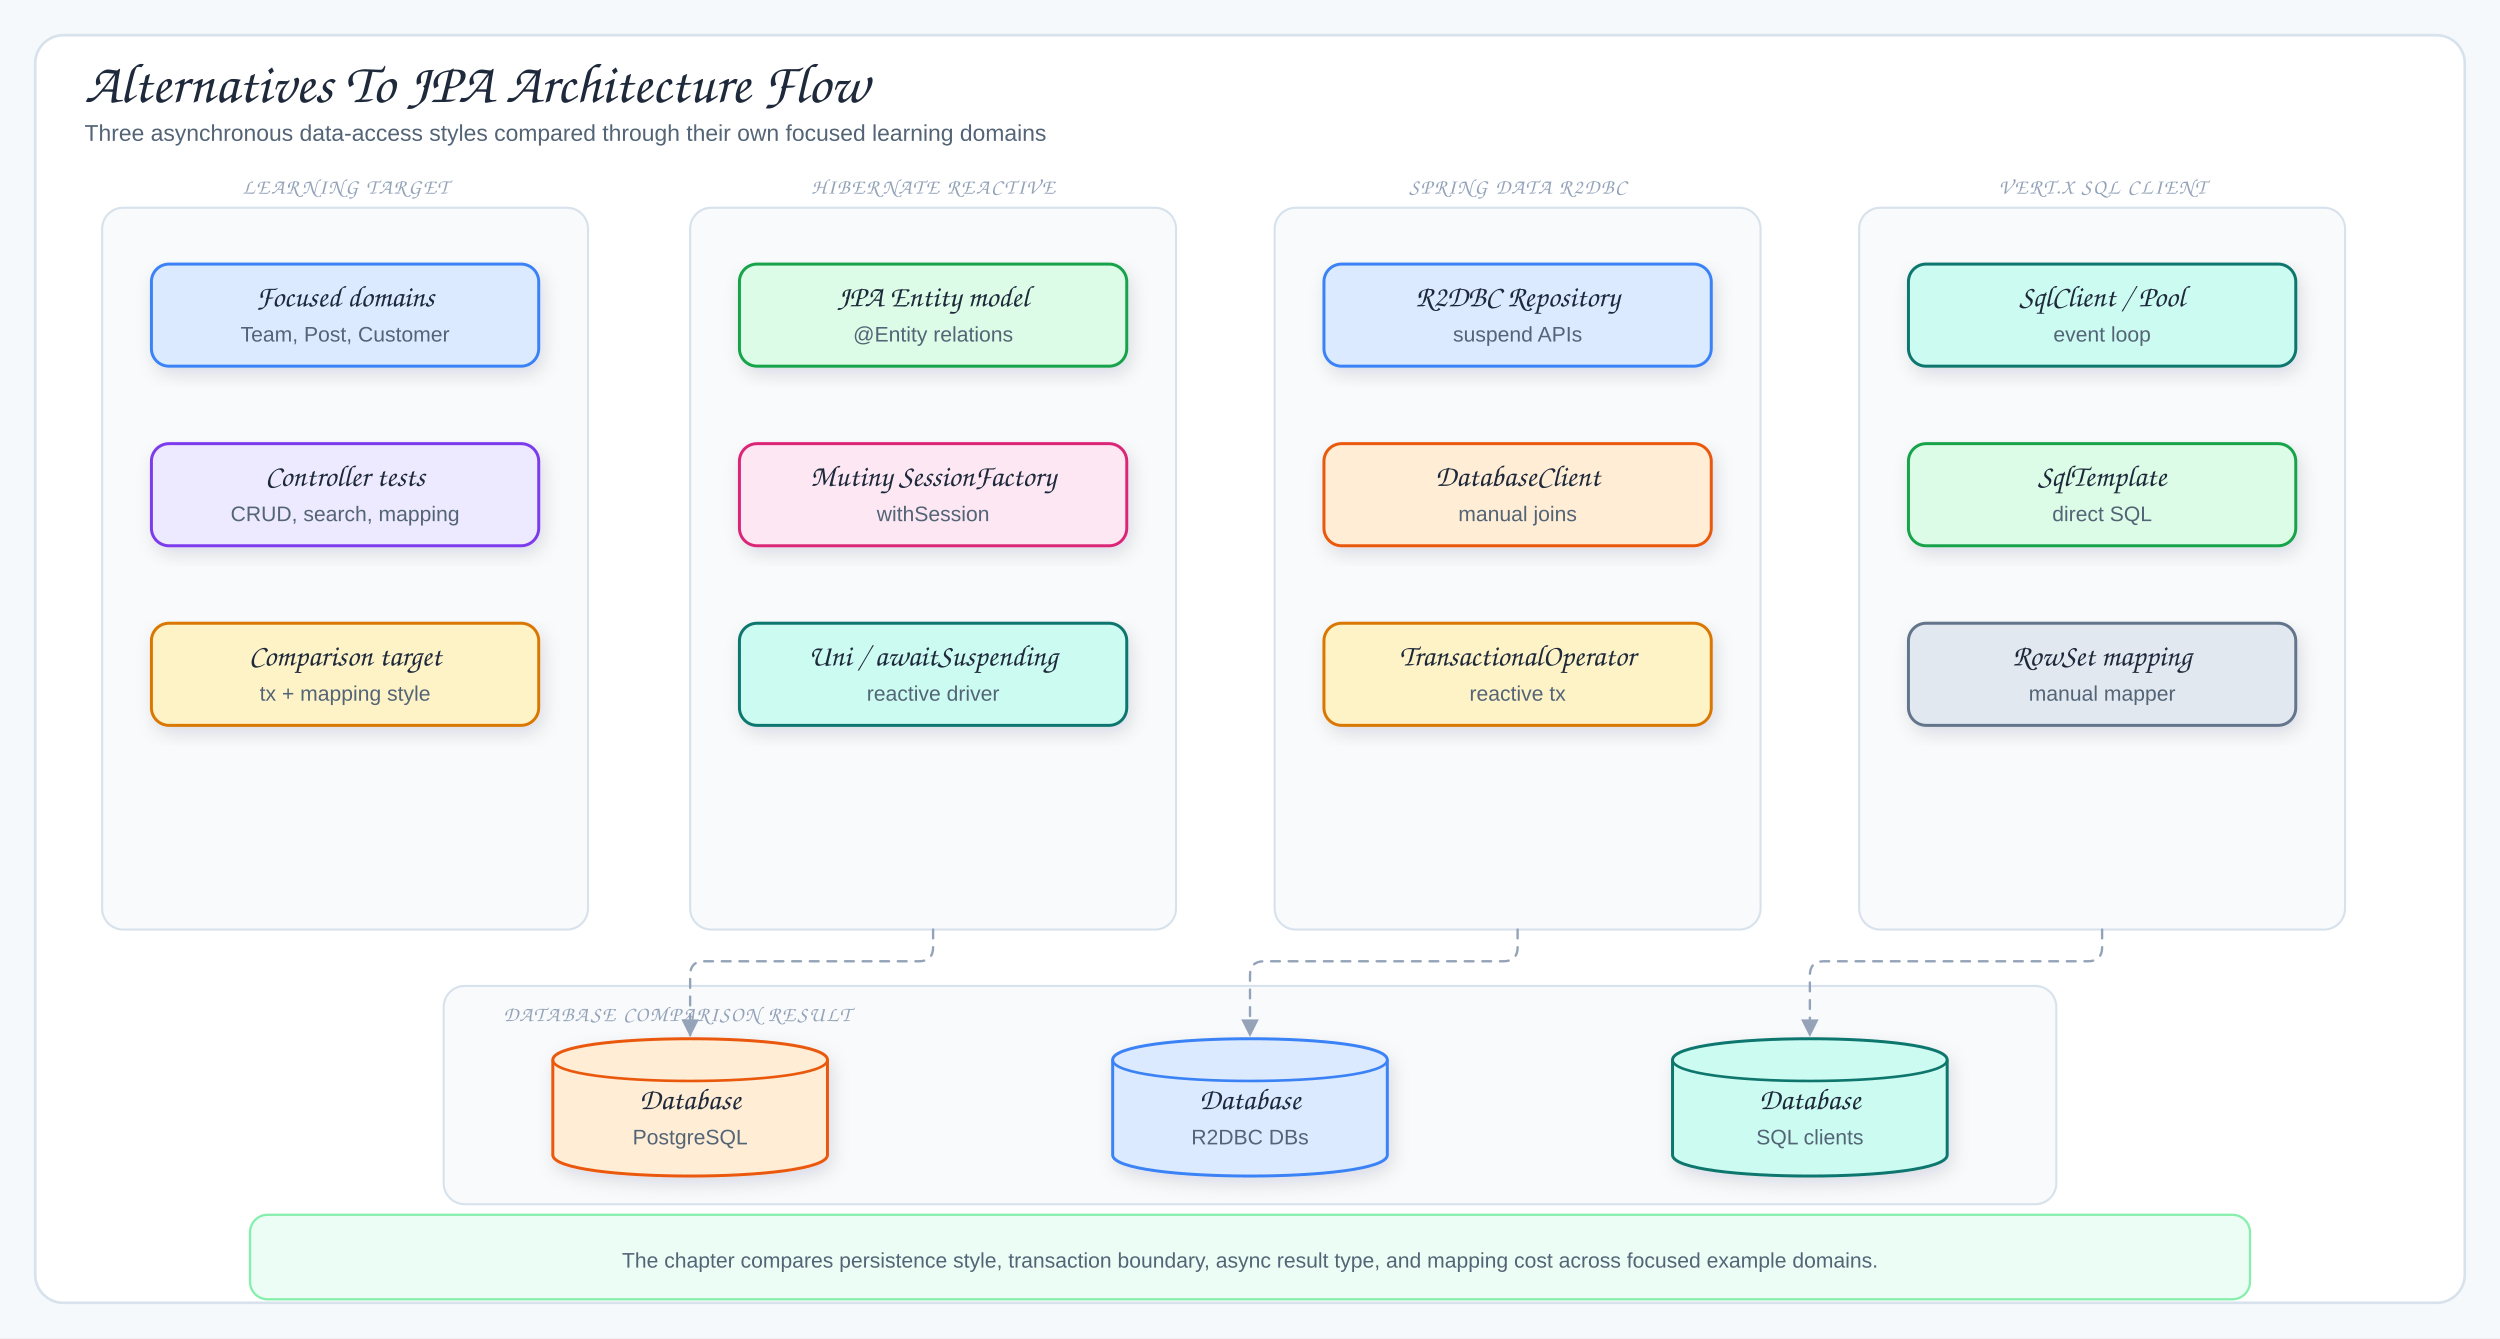
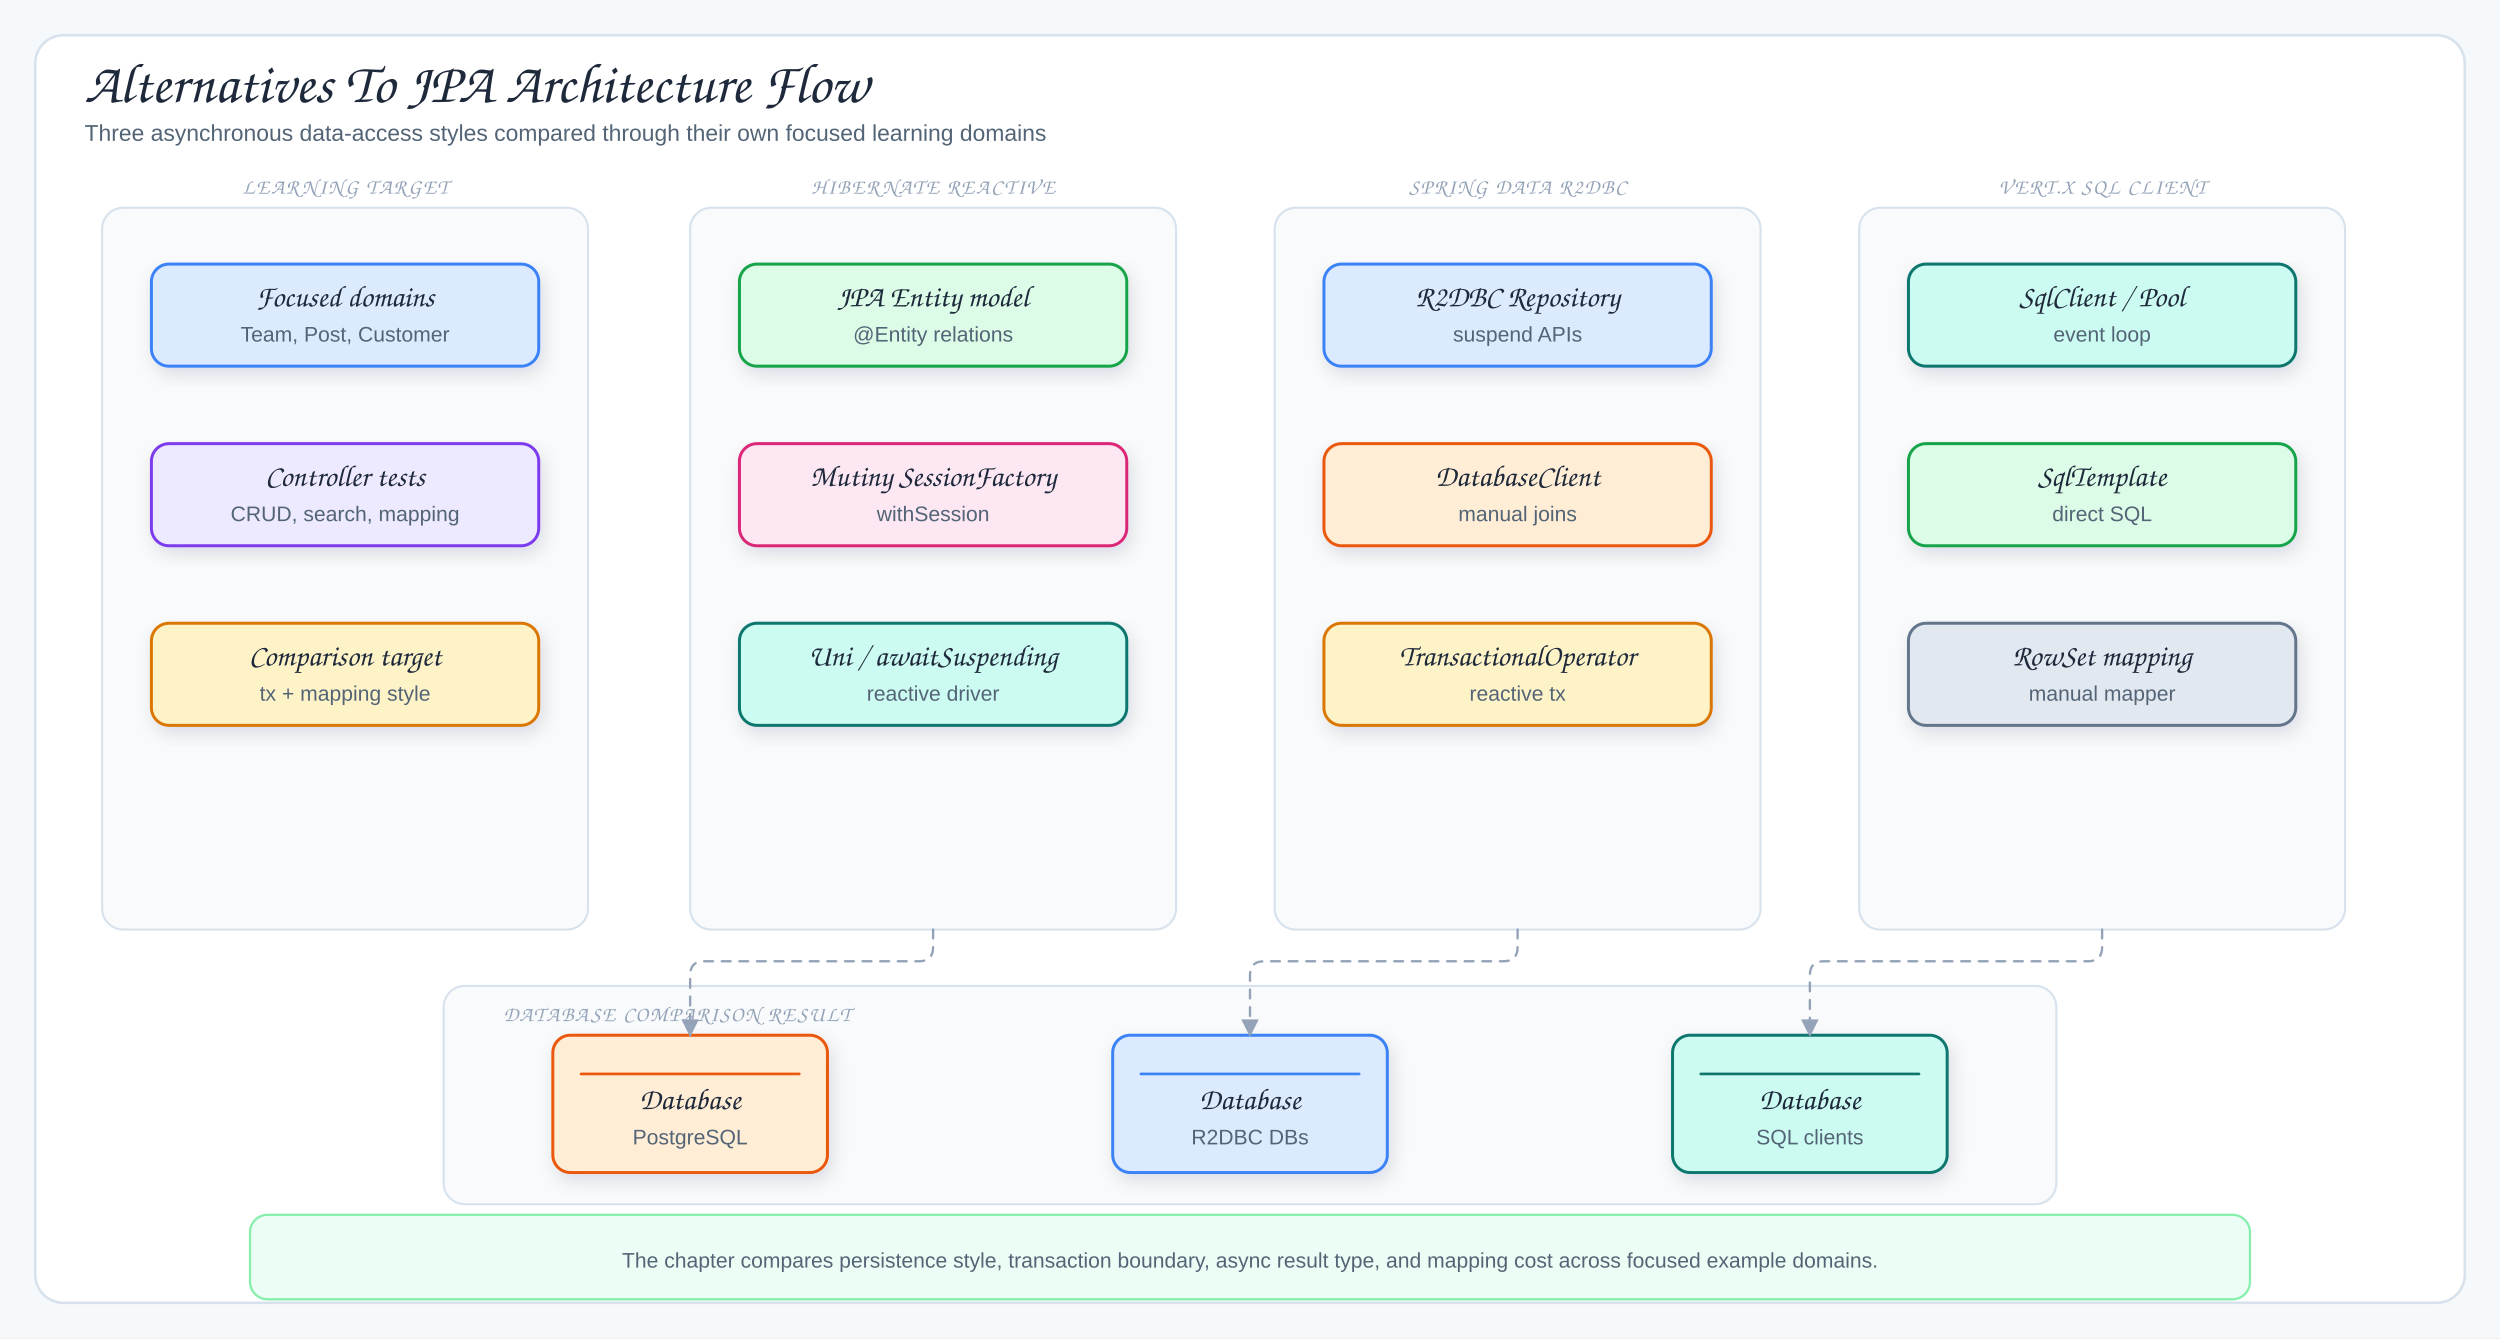
<svg xmlns="http://www.w3.org/2000/svg" viewBox="0 0 1420 760" width="1420" height="760" role="img" aria-label="Alternatives To JPA Architecture Flow">
  <defs>
    <filter id="shadow" x="-10%" y="-10%" width="120%" height="130%">
      <feDropShadow dx="2" dy="4" stdDeviation="5" flood-color="#1f2937" flood-opacity="0.12" />
    </filter>
    <marker id="arrow" markerUnits="userSpaceOnUse" markerWidth="14" markerHeight="14" viewBox="0 0 10 10" refX="9" refY="5" orient="auto">
      <path stroke-dasharray="none" style="stroke-dasharray:none!important" d="M 0 0 L 10 5 L 0 10 Z" fill="#64748b" stroke="#64748b" stroke-width="0" />
    </marker>
    <marker id="arrowSoft" markerUnits="userSpaceOnUse" markerWidth="10" markerHeight="10" viewBox="0 0 10 10" refX="9" refY="5" orient="auto">
      <path stroke-dasharray="none" style="stroke-dasharray:none!important" d="M 0 0 L 10 5 L 0 10 Z" fill="#94a3b8" stroke="#94a3b8" stroke-width="0" />
    </marker>
    <marker id="arrowGreen" markerUnits="userSpaceOnUse" markerWidth="14" markerHeight="14" viewBox="0 0 10 10" refX="9" refY="5" orient="auto">
      <path stroke-dasharray="none" style="stroke-dasharray:none!important" d="M 0 0 L 10 5 L 0 10 Z" fill="#16a34a" stroke="#16a34a" stroke-width="0" />
    </marker>
    <marker id="arrowPurple" markerUnits="userSpaceOnUse" markerWidth="14" markerHeight="14" viewBox="0 0 10 10" refX="9" refY="5" orient="auto">
      <path stroke-dasharray="none" style="stroke-dasharray:none!important" d="M 0 0 L 10 5 L 0 10 Z" fill="#7c3aed" stroke="#7c3aed" stroke-width="0" />
    </marker>
    <style>
.canvas{fill:#f6f9fc}.frame{fill:#fff;stroke:#d7e2ec;stroke-width:1.5}
.title{font-family:"Architects Daughter","Comic Sans MS",cursive;font-size:32px;fill:#1e293b}
.subtitle,.detail{font-family:"Comic Sans MS","Comic Sans","Comic Neue",Arial,sans-serif;fill:#536476}
.subtitle{font-size:13px}.detail{font-size:12px}.tiny{font-family:"Comic Sans MS","Comic Sans","Comic Neue",Arial,sans-serif;font-size:10px;fill:#64748b}
.label{font-family:"Architects Daughter","Comic Sans MS",cursive;font-size:17px;fill:#1e293b}
.panelTitle{font-family:"Architects Daughter","Comic Sans MS",cursive;font-size:12px;letter-spacing:.08em;fill:#94a3b8}
.card{stroke-width:1.7;filter:url(#shadow)}.panel{fill:#f8fafc;stroke:#d7e2ec;stroke-width:1.2}
.arrow{fill:none;stroke:#64748b;stroke-width:2;stroke-linecap:round;stroke-linejoin:round;marker-end:url(#arrow)}
.softArrow{fill:none;stroke:#94a3b8;stroke-width:1.35;stroke-dasharray:5 5;stroke-linecap:round;stroke-linejoin:round;marker-end:url(#arrowSoft)}
.movieMap{fill:none;stroke:#16a34a;stroke-width:1.7;stroke-dasharray:5 5;stroke-linecap:round;stroke-linejoin:round;marker-end:url(#arrowGreen)}
.actorMap{fill:none;stroke:#7c3aed;stroke-width:1.7;stroke-dasharray:5 5;stroke-linecap:round;stroke-linejoin:round;marker-end:url(#arrowPurple)}
.lifeline{fill:none;stroke:#94a3b8;stroke-width:1.5;stroke-dasharray:5 5;stroke-linecap:round;stroke-linejoin:round}
.inherit{fill:none;stroke:#475569;stroke-width:2.2;stroke-linecap:round;stroke-linejoin:round}
.inheritHead{fill:#fff;stroke:#475569;stroke-width:1.4;stroke-dasharray:none;style:stroke-dasharray:none!important;stroke-linejoin:round}
</style>
  </defs>
  <rect width="1420" height="760" class="canvas" />
  <rect x="20" y="20" width="1380" height="720" rx="16" class="frame" />
  <text x="48" y="58" class="title">Alternatives To JPA Architecture Flow</text>
  <text x="48" y="80" class="subtitle">Three asynchronous data-access styles compared through their own focused learning domains</text>
  <rect x="58" y="118" width="276" height="410" rx="12" class="panel" />
  <text x="196" y="110" class="panelTitle" text-anchor="middle">LEARNING TARGET</text>
  <rect x="86" y="150" width="220" height="58" rx="10" fill="#dbeafe" stroke="#3b82f6" class="card" />
  <text x="196" y="174" class="label" text-anchor="middle">Focused domains</text>
  <text x="196" y="194" class="detail" text-anchor="middle">Team, Post, Customer</text>
  <rect x="86" y="252" width="220" height="58" rx="10" fill="#ede9fe" stroke="#7c3aed" class="card" />
  <text x="196" y="276" class="label" text-anchor="middle">Controller tests</text>
  <text x="196" y="296" class="detail" text-anchor="middle">CRUD, search, mapping</text>
  <rect x="86" y="354" width="220" height="58" rx="10" fill="#fef3c7" stroke="#d97706" class="card" />
  <text x="196" y="378" class="label" text-anchor="middle">Comparison target</text>
  <text x="196" y="398" class="detail" text-anchor="middle">tx + mapping style</text>
  <rect x="392" y="118" width="276" height="410" rx="12" class="panel" />
  <text x="530" y="110" class="panelTitle" text-anchor="middle">HIBERNATE REACTIVE</text>
  <rect x="420" y="150" width="220" height="58" rx="10" fill="#dcfce7" stroke="#16a34a" class="card" />
  <text x="530" y="174" class="label" text-anchor="middle">JPA Entity model</text>
  <text x="530" y="194" class="detail" text-anchor="middle">@Entity relations</text>
  <rect x="420" y="252" width="220" height="58" rx="10" fill="#fce7f3" stroke="#db2777" class="card" />
  <text x="530" y="276" class="label" text-anchor="middle">Mutiny SessionFactory</text>
  <text x="530" y="296" class="detail" text-anchor="middle">withSession</text>
  <rect x="420" y="354" width="220" height="58" rx="10" fill="#ccfbf1" stroke="#0f766e" class="card" />
  <text x="530" y="378" class="label" text-anchor="middle">Uni / awaitSuspending</text>
  <text x="530" y="398" class="detail" text-anchor="middle">reactive driver</text>
  <rect x="724" y="118" width="276" height="410" rx="12" class="panel" />
  <text x="862" y="110" class="panelTitle" text-anchor="middle">SPRING DATA R2DBC</text>
  <rect x="752" y="150" width="220" height="58" rx="10" fill="#dbeafe" stroke="#3b82f6" class="card" />
  <text x="862" y="174" class="label" text-anchor="middle">R2DBC Repository</text>
  <text x="862" y="194" class="detail" text-anchor="middle">suspend APIs</text>
  <rect x="752" y="252" width="220" height="58" rx="10" fill="#ffedd5" stroke="#ea580c" class="card" />
  <text x="862" y="276" class="label" text-anchor="middle">DatabaseClient</text>
  <text x="862" y="296" class="detail" text-anchor="middle">manual joins</text>
  <rect x="752" y="354" width="220" height="58" rx="10" fill="#fef3c7" stroke="#d97706" class="card" />
  <text x="862" y="378" class="label" text-anchor="middle">TransactionalOperator</text>
  <text x="862" y="398" class="detail" text-anchor="middle">reactive tx</text>
  <rect x="1056" y="118" width="276" height="410" rx="12" class="panel" />
  <text x="1194" y="110" class="panelTitle" text-anchor="middle">VERT.X SQL CLIENT</text>
  <rect x="1084" y="150" width="220" height="58" rx="10" fill="#ccfbf1" stroke="#0f766e" class="card" />
  <text x="1194" y="174" class="label" text-anchor="middle">SqlClient / Pool</text>
  <text x="1194" y="194" class="detail" text-anchor="middle">event loop</text>
  <rect x="1084" y="252" width="220" height="58" rx="10" fill="#dcfce7" stroke="#16a34a" class="card" />
  <text x="1194" y="276" class="label" text-anchor="middle">SqlTemplate</text>
  <text x="1194" y="296" class="detail" text-anchor="middle">direct SQL</text>
  <rect x="1084" y="354" width="220" height="58" rx="10" fill="#e2e8f0" stroke="#64748b" class="card" />
  <text x="1194" y="378" class="label" text-anchor="middle">RowSet mapping</text>
  <text x="1194" y="398" class="detail" text-anchor="middle">manual mapper</text>
  <rect x="252" y="560" width="916" height="124" rx="12" class="panel" />
  <text x="286" y="580" class="panelTitle">DATABASE COMPARISON RESULT</text>
-   <path d="M314,602 C314,586 470,586 470,602 L470,656 C470,672 314,672 314,656 Z" fill="#ffedd5" stroke="#ea580c" class="card" />
-   <path d="M314,602 C314,618 470,618 470,602" fill="none" stroke="#ea580c" stroke-width="1.5" />
+   <rect x="314" y="588" width="156" height="78" rx="10" fill="#ffedd5" stroke="#ea580c" class="card" />
+   <line x1="330" y1="610" x2="454" y2="610" stroke="#ea580c" stroke-width="1.5" stroke-linecap="round" />
  <text x="392" y="630" class="label" text-anchor="middle">Database</text>
  <text x="392" y="650" class="detail" text-anchor="middle">PostgreSQL</text>
-   <path d="M632,602 C632,586 788,586 788,602 L788,656 C788,672 632,672 632,656 Z" fill="#dbeafe" stroke="#3b82f6" class="card" />
-   <path d="M632,602 C632,618 788,618 788,602" fill="none" stroke="#3b82f6" stroke-width="1.5" />
+   <rect x="632" y="588" width="156" height="78" rx="10" fill="#dbeafe" stroke="#3b82f6" class="card" />
+   <line x1="648" y1="610" x2="772" y2="610" stroke="#3b82f6" stroke-width="1.5" stroke-linecap="round" />
  <text x="710" y="630" class="label" text-anchor="middle">Database</text>
  <text x="710" y="650" class="detail" text-anchor="middle">R2DBC DBs</text>
-   <path d="M950,602 C950,586 1106,586 1106,602 L1106,656 C1106,672 950,672 950,656 Z" fill="#ccfbf1" stroke="#0f766e" class="card" />
-   <path d="M950,602 C950,618 1106,618 1106,602" fill="none" stroke="#0f766e" stroke-width="1.5" />
+   <rect x="950" y="588" width="156" height="78" rx="10" fill="#ccfbf1" stroke="#0f766e" class="card" />
+   <line x1="966" y1="610" x2="1090" y2="610" stroke="#0f766e" stroke-width="1.5" stroke-linecap="round" />
  <text x="1028" y="630" class="label" text-anchor="middle">Database</text>
  <text x="1028" y="650" class="detail" text-anchor="middle">SQL clients</text>
  <path d="M530,528 L530,538 Q530,546 522,546 L400,546 Q392,546 392,554 L392,588" class="softArrow edge" />
  <path d="M862,528 L862,538 Q862,546 854,546 L718,546 Q710,546 710,554 L710,588" class="softArrow edge" />
  <path d="M1194,528 L1194,538 Q1194,546 1186,546 L1036,546 Q1028,546 1028,554 L1028,588" class="softArrow edge" />
  <rect x="142" y="690" width="1136" height="48" rx="10" fill="#ecfdf5" stroke="#86efac" stroke-width="1.3" />
  <text x="710" y="720" class="detail" text-anchor="middle">The chapter compares persistence style, transaction boundary, async result type, and mapping cost across focused example domains.</text>
</svg>
